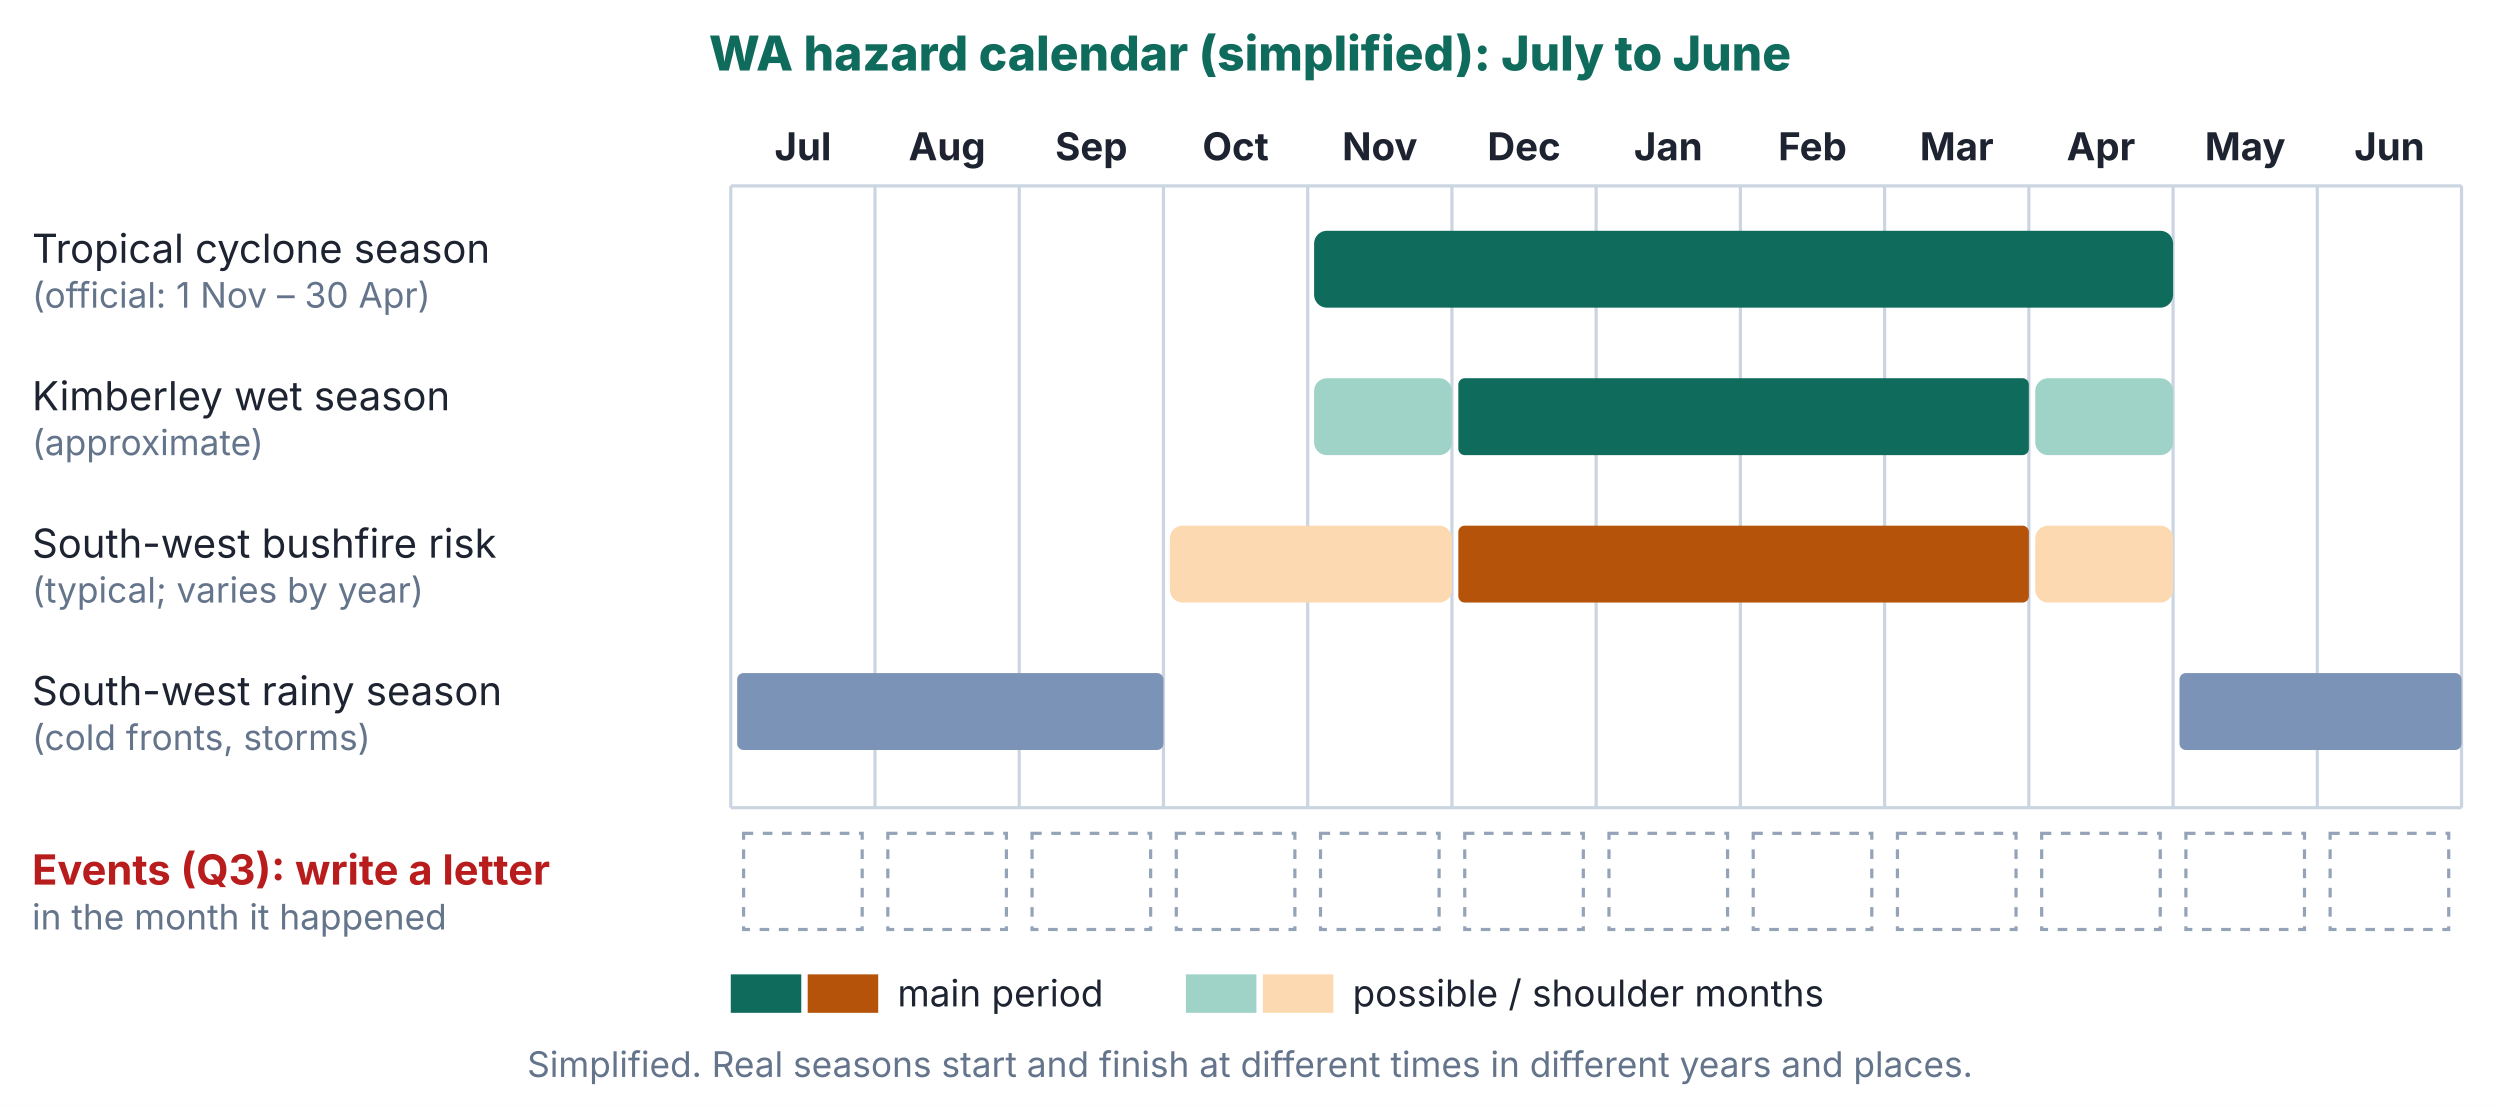
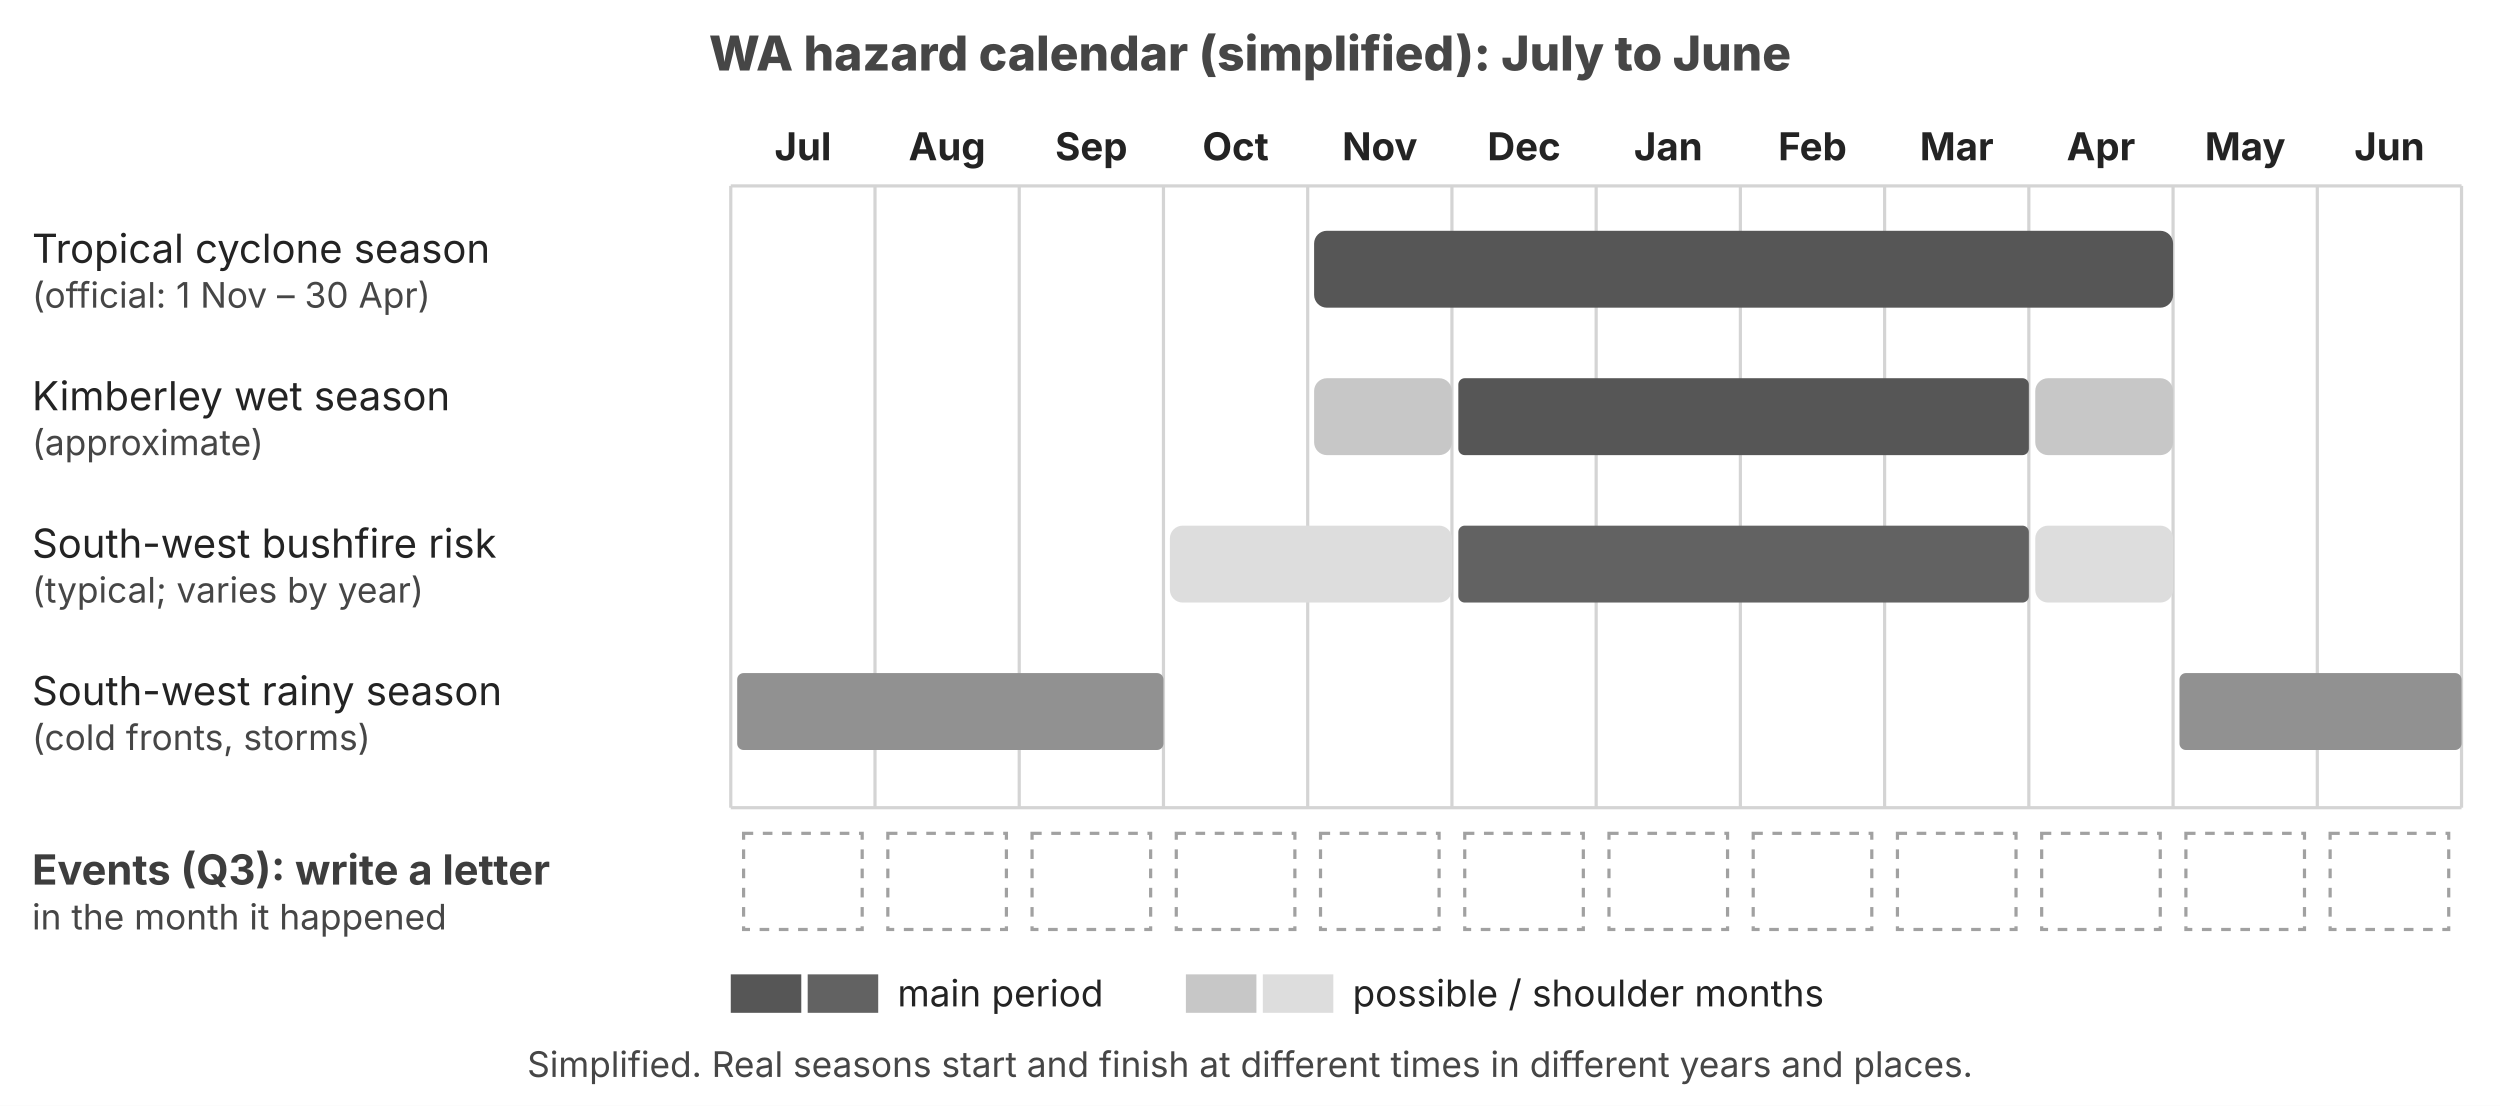
<svg xmlns="http://www.w3.org/2000/svg" viewBox="0 0 780 345" width="780" height="345" font-family="Inter, Arial, sans-serif" font-size="13">
-   <rect width="780" height="345" fill="#fff" />
-   <text x="390" y="22" text-anchor="middle" font-weight="800" font-size="15" fill="#0f6b5c">WA hazard calendar (simplified): July to June</text>
-   <g font-size="12" font-weight="700" fill="#1d2330" text-anchor="middle">
+   <rect width="780" height="345" fill="#ffffff" />
+   <text x="390" y="22" text-anchor="middle" font-weight="800" font-size="15" fill="#464646">WA hazard calendar (simplified): July to June</text>
+   <g font-size="12" font-weight="700" fill="#232323" text-anchor="middle">
    <text x="250.5" y="50">Jul</text>
    <text x="295.5" y="50">Aug</text>
    <text x="340.5" y="50">Sep</text>
    <text x="385.5" y="50">Oct</text>
    <text x="430.5" y="50">Nov</text>
    <text x="475.5" y="50">Dec</text>
    <text x="520.5" y="50">Jan</text>
    <text x="565.5" y="50">Feb</text>
    <text x="610.5" y="50">Mar</text>
    <text x="655.5" y="50">Apr</text>
    <text x="700.5" y="50">May</text>
    <text x="745.5" y="50">Jun</text>
  </g>
-   <g stroke="#cbd5e1" stroke-width="1">
+   <g stroke="#d4d4d4" stroke-width="1">
    <line x1="228" y1="58" x2="768" y2="58" />
    <line x1="228" y1="58" x2="228" y2="252" />
    <line x1="273" y1="58" x2="273" y2="252" />
    <line x1="318" y1="58" x2="318" y2="252" />
    <line x1="363" y1="58" x2="363" y2="252" />
    <line x1="408" y1="58" x2="408" y2="252" />
    <line x1="453" y1="58" x2="453" y2="252" />
    <line x1="498" y1="58" x2="498" y2="252" />
    <line x1="543" y1="58" x2="543" y2="252" />
    <line x1="588" y1="58" x2="588" y2="252" />
    <line x1="633" y1="58" x2="633" y2="252" />
    <line x1="678" y1="58" x2="678" y2="252" />
    <line x1="723" y1="58" x2="723" y2="252" />
    <line x1="768" y1="58" x2="768" y2="252" />
  </g>
-   <g fill="#1d2330" font-size="12.5">
+   <g fill="#232323" font-size="12.5">
    <text x="10" y="82">Tropical cyclone season</text>
-     <text x="10" y="96" font-size="11" fill="#64748b">(official: 1 Nov – 30 Apr)</text>
+     <text x="10" y="96" font-size="11" fill="#464646">(official: 1 Nov – 30 Apr)</text>
    <text x="10" y="128">Kimberley wet season</text>
-     <text x="10" y="142" font-size="11" fill="#64748b">(approximate)</text>
+     <text x="10" y="142" font-size="11" fill="#464646">(approximate)</text>
    <text x="10" y="174">South-west bushfire risk</text>
-     <text x="10" y="188" font-size="11" fill="#64748b">(typical; varies by year)</text>
+     <text x="10" y="188" font-size="11" fill="#464646">(typical; varies by year)</text>
    <text x="10" y="220">South-west rainy season</text>
-     <text x="10" y="234" font-size="11" fill="#64748b">(cold fronts, storms)</text>
+     <text x="10" y="234" font-size="11" fill="#464646">(cold fronts, storms)</text>
  </g>
-   <rect x="410" y="72" width="268" height="24" rx="4" fill="#0f6b5c" />
-   <rect x="410" y="118" width="43" height="24" rx="4" fill="#9fd3c7" />
-   <rect x="455" y="118" width="178" height="24" rx="2" fill="#0f6b5c" />
-   <rect x="635" y="118" width="43" height="24" rx="4" fill="#9fd3c7" />
-   <rect x="365" y="164" width="88" height="24" rx="4" fill="#fcd9b0" />
-   <rect x="455" y="164" width="178" height="24" rx="2" fill="#b45309" />
-   <rect x="635" y="164" width="43" height="24" rx="4" fill="#fcd9b0" />
-   <rect x="680" y="210" width="88" height="24" rx="2" fill="#7c93b8" />
-   <rect x="230" y="210" width="133" height="24" rx="2" fill="#7c93b8" />
-   <line x1="228" y1="252" x2="768" y2="252" stroke="#cbd5e1" stroke-width="1" />
-   <text x="10" y="276" font-weight="700" fill="#b91c1c">Events (Q3): write a letter</text>
-   <text x="10" y="290" font-size="11" fill="#64748b">in the month it happened</text>
-   <g fill="none" stroke="#94a3b8" stroke-width="1" stroke-dasharray="3 3">
+   <rect x="410" y="72" width="268" height="24" rx="4" fill="#565656" />
+   <rect x="410" y="118" width="43" height="24" rx="4" fill="#c7c7c7" />
+   <rect x="455" y="118" width="178" height="24" rx="2" fill="#565656" />
+   <rect x="635" y="118" width="43" height="24" rx="4" fill="#c7c7c7" />
+   <rect x="365" y="164" width="88" height="24" rx="4" fill="#dddddd" />
+   <rect x="455" y="164" width="178" height="24" rx="2" fill="#626262" />
+   <rect x="635" y="164" width="43" height="24" rx="4" fill="#dddddd" />
+   <rect x="680" y="210" width="88" height="24" rx="2" fill="#919191" />
+   <rect x="230" y="210" width="133" height="24" rx="2" fill="#919191" />
+   <line x1="228" y1="252" x2="768" y2="252" stroke="#d4d4d4" stroke-width="1" />
+   <text x="10" y="276" font-weight="700" fill="#3d3d3d">Events (Q3): write a letter</text>
+   <text x="10" y="290" font-size="11" fill="#464646">in the month it happened</text>
+   <g fill="none" stroke="#a1a1a1" stroke-width="1" stroke-dasharray="3 3">
    <rect x="232" y="260" width="37" height="30" />
    <rect x="277" y="260" width="37" height="30" />
    <rect x="322" y="260" width="37" height="30" />
    <rect x="367" y="260" width="37" height="30" />
    <rect x="412" y="260" width="37" height="30" />
    <rect x="457" y="260" width="37" height="30" />
    <rect x="502" y="260" width="37" height="30" />
    <rect x="547" y="260" width="37" height="30" />
    <rect x="592" y="260" width="37" height="30" />
    <rect x="637" y="260" width="37" height="30" />
    <rect x="682" y="260" width="37" height="30" />
    <rect x="727" y="260" width="37" height="30" />
  </g>
-   <g font-size="11.5" fill="#1d2330">
-     <rect x="228" y="304" width="22" height="12" fill="#0f6b5c" />
-     <rect x="252" y="304" width="22" height="12" fill="#b45309" />
+   <g font-size="11.5" fill="#232323">
+     <rect x="228" y="304" width="22" height="12" fill="#565656" />
+     <rect x="252" y="304" width="22" height="12" fill="#626262" />
    <text x="280" y="314">main period</text>
-     <rect x="370" y="304" width="22" height="12" fill="#9fd3c7" />
-     <rect x="394" y="304" width="22" height="12" fill="#fcd9b0" />
+     <rect x="370" y="304" width="22" height="12" fill="#c7c7c7" />
+     <rect x="394" y="304" width="22" height="12" fill="#dddddd" />
    <text x="422" y="314">possible / shoulder months</text>
  </g>
-   <text x="390" y="336" text-anchor="middle" font-size="11" fill="#64748b">Simplified. Real seasons start and finish at different times in different years and places.</text>
+   <text x="390" y="336" text-anchor="middle" font-size="11" fill="#464646">Simplified. Real seasons start and finish at different times in different years and places.</text>
</svg>
